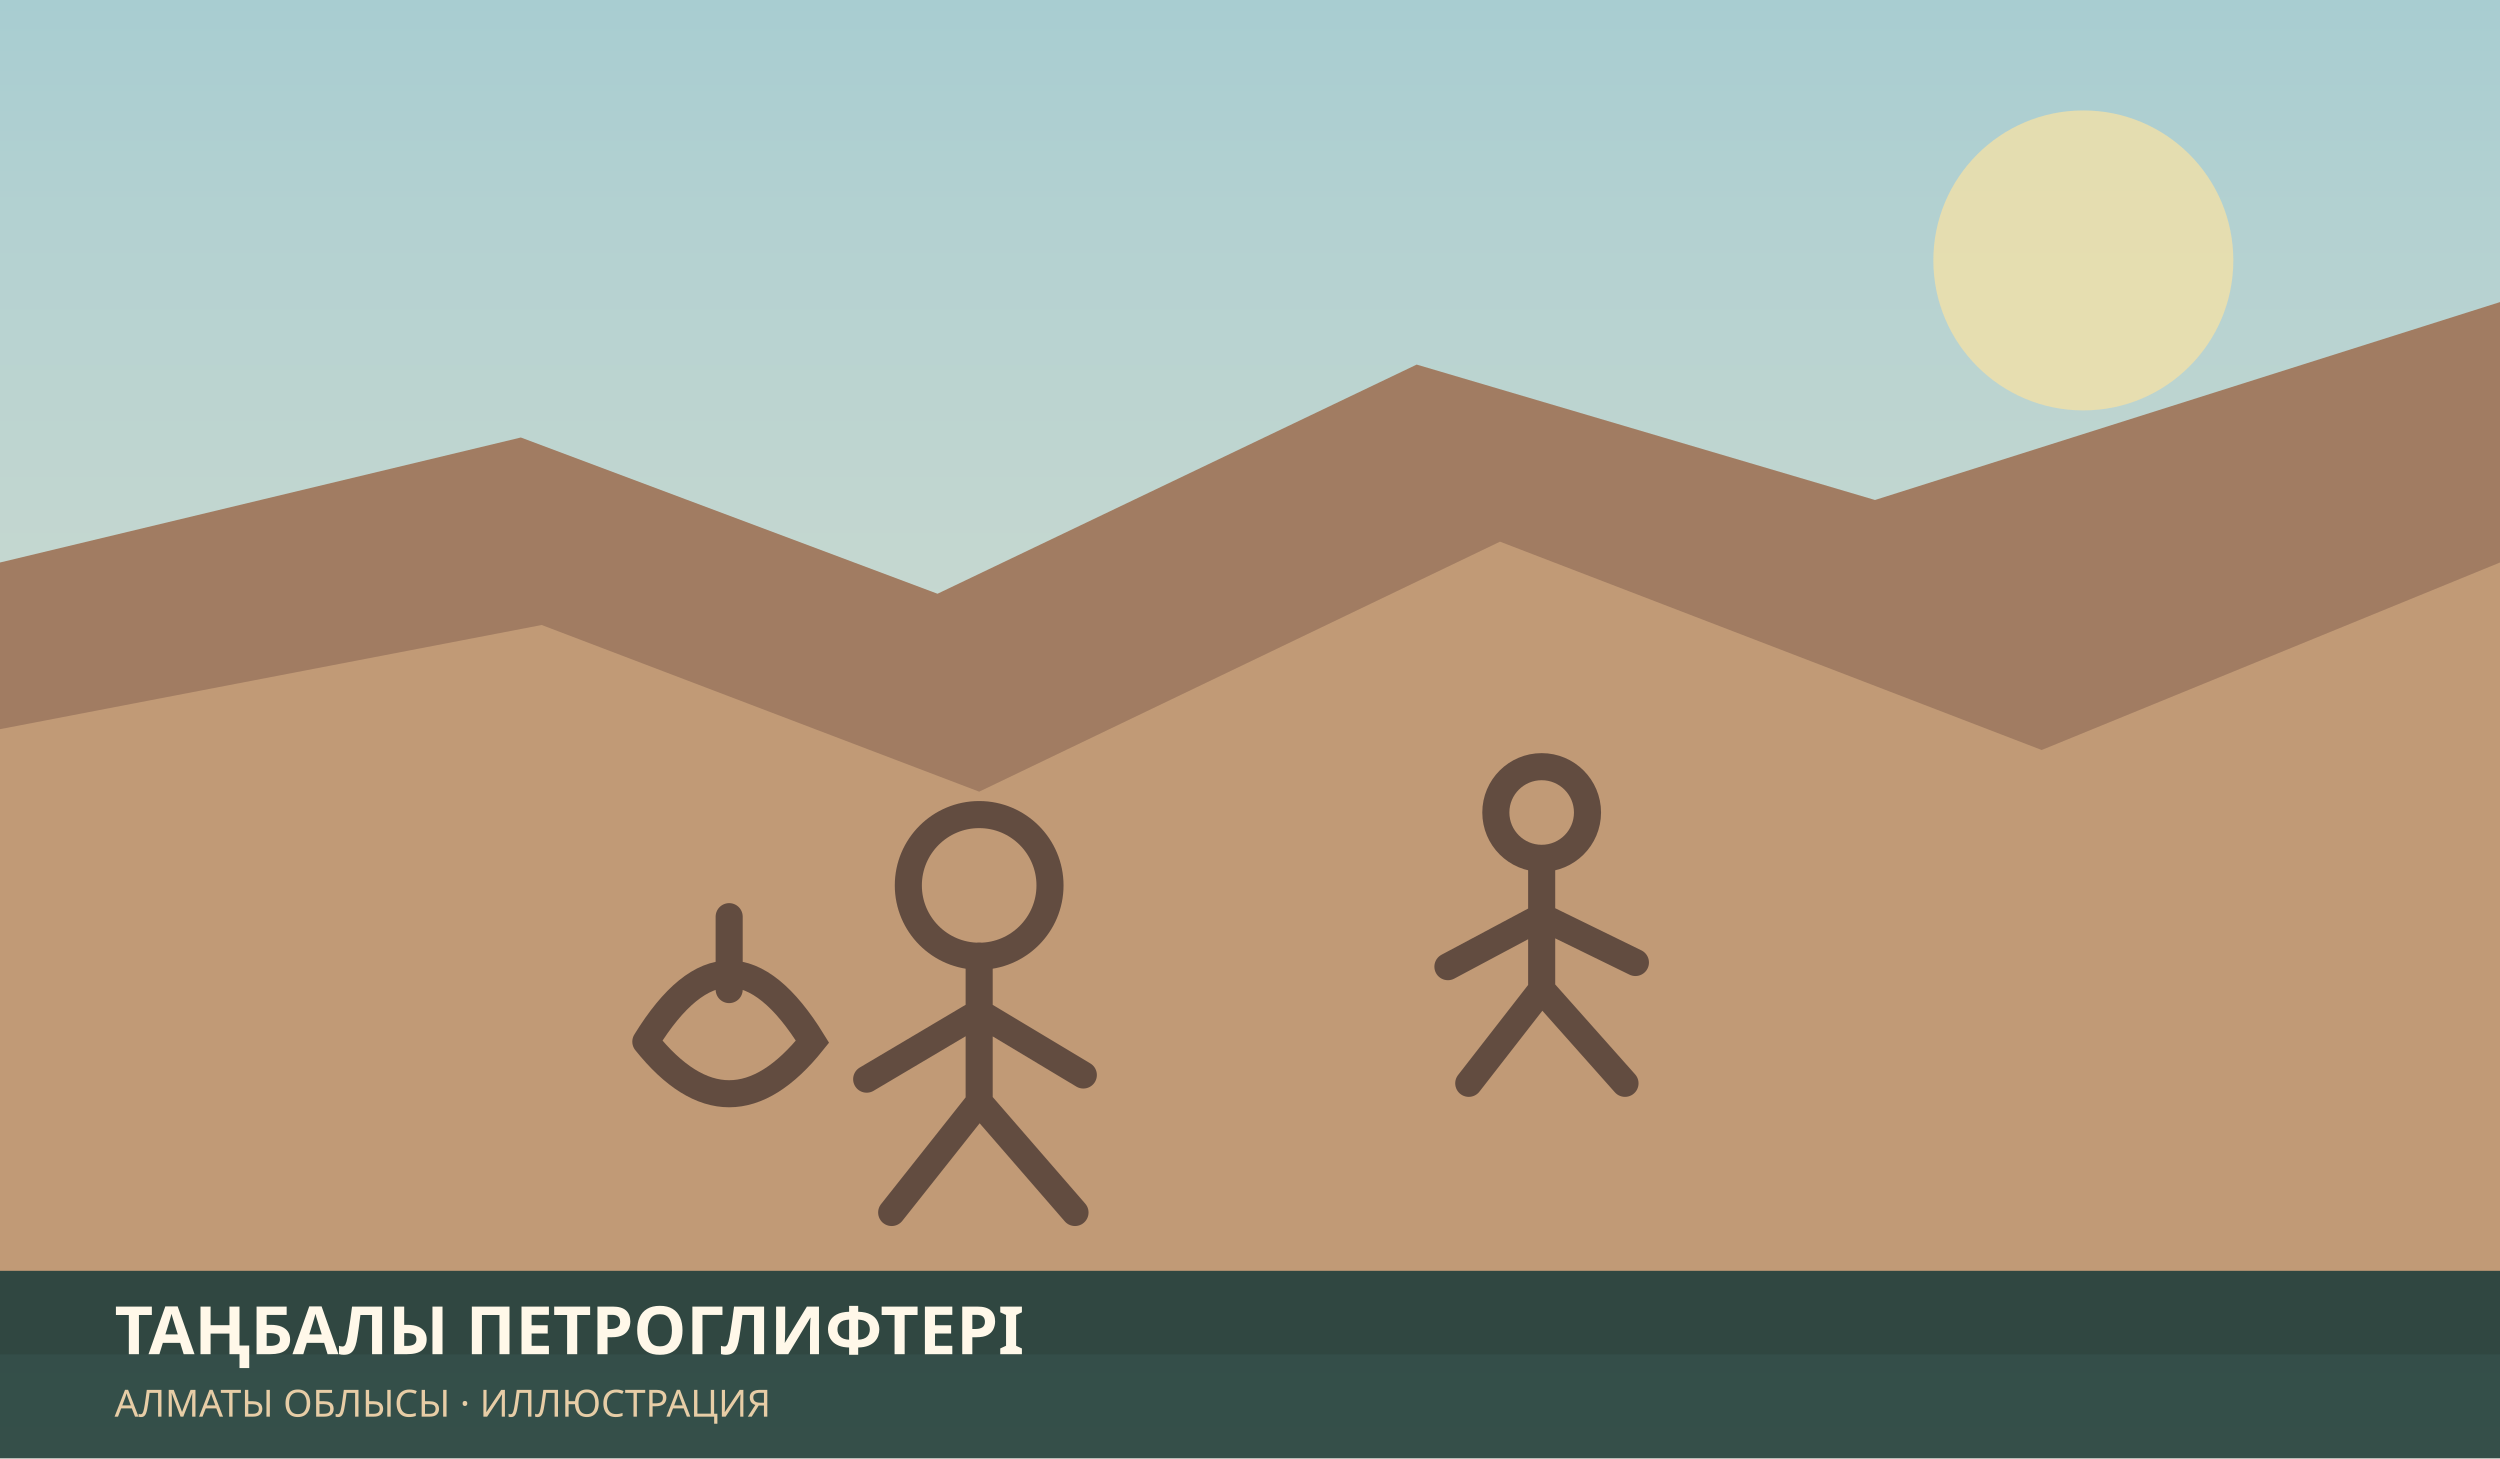
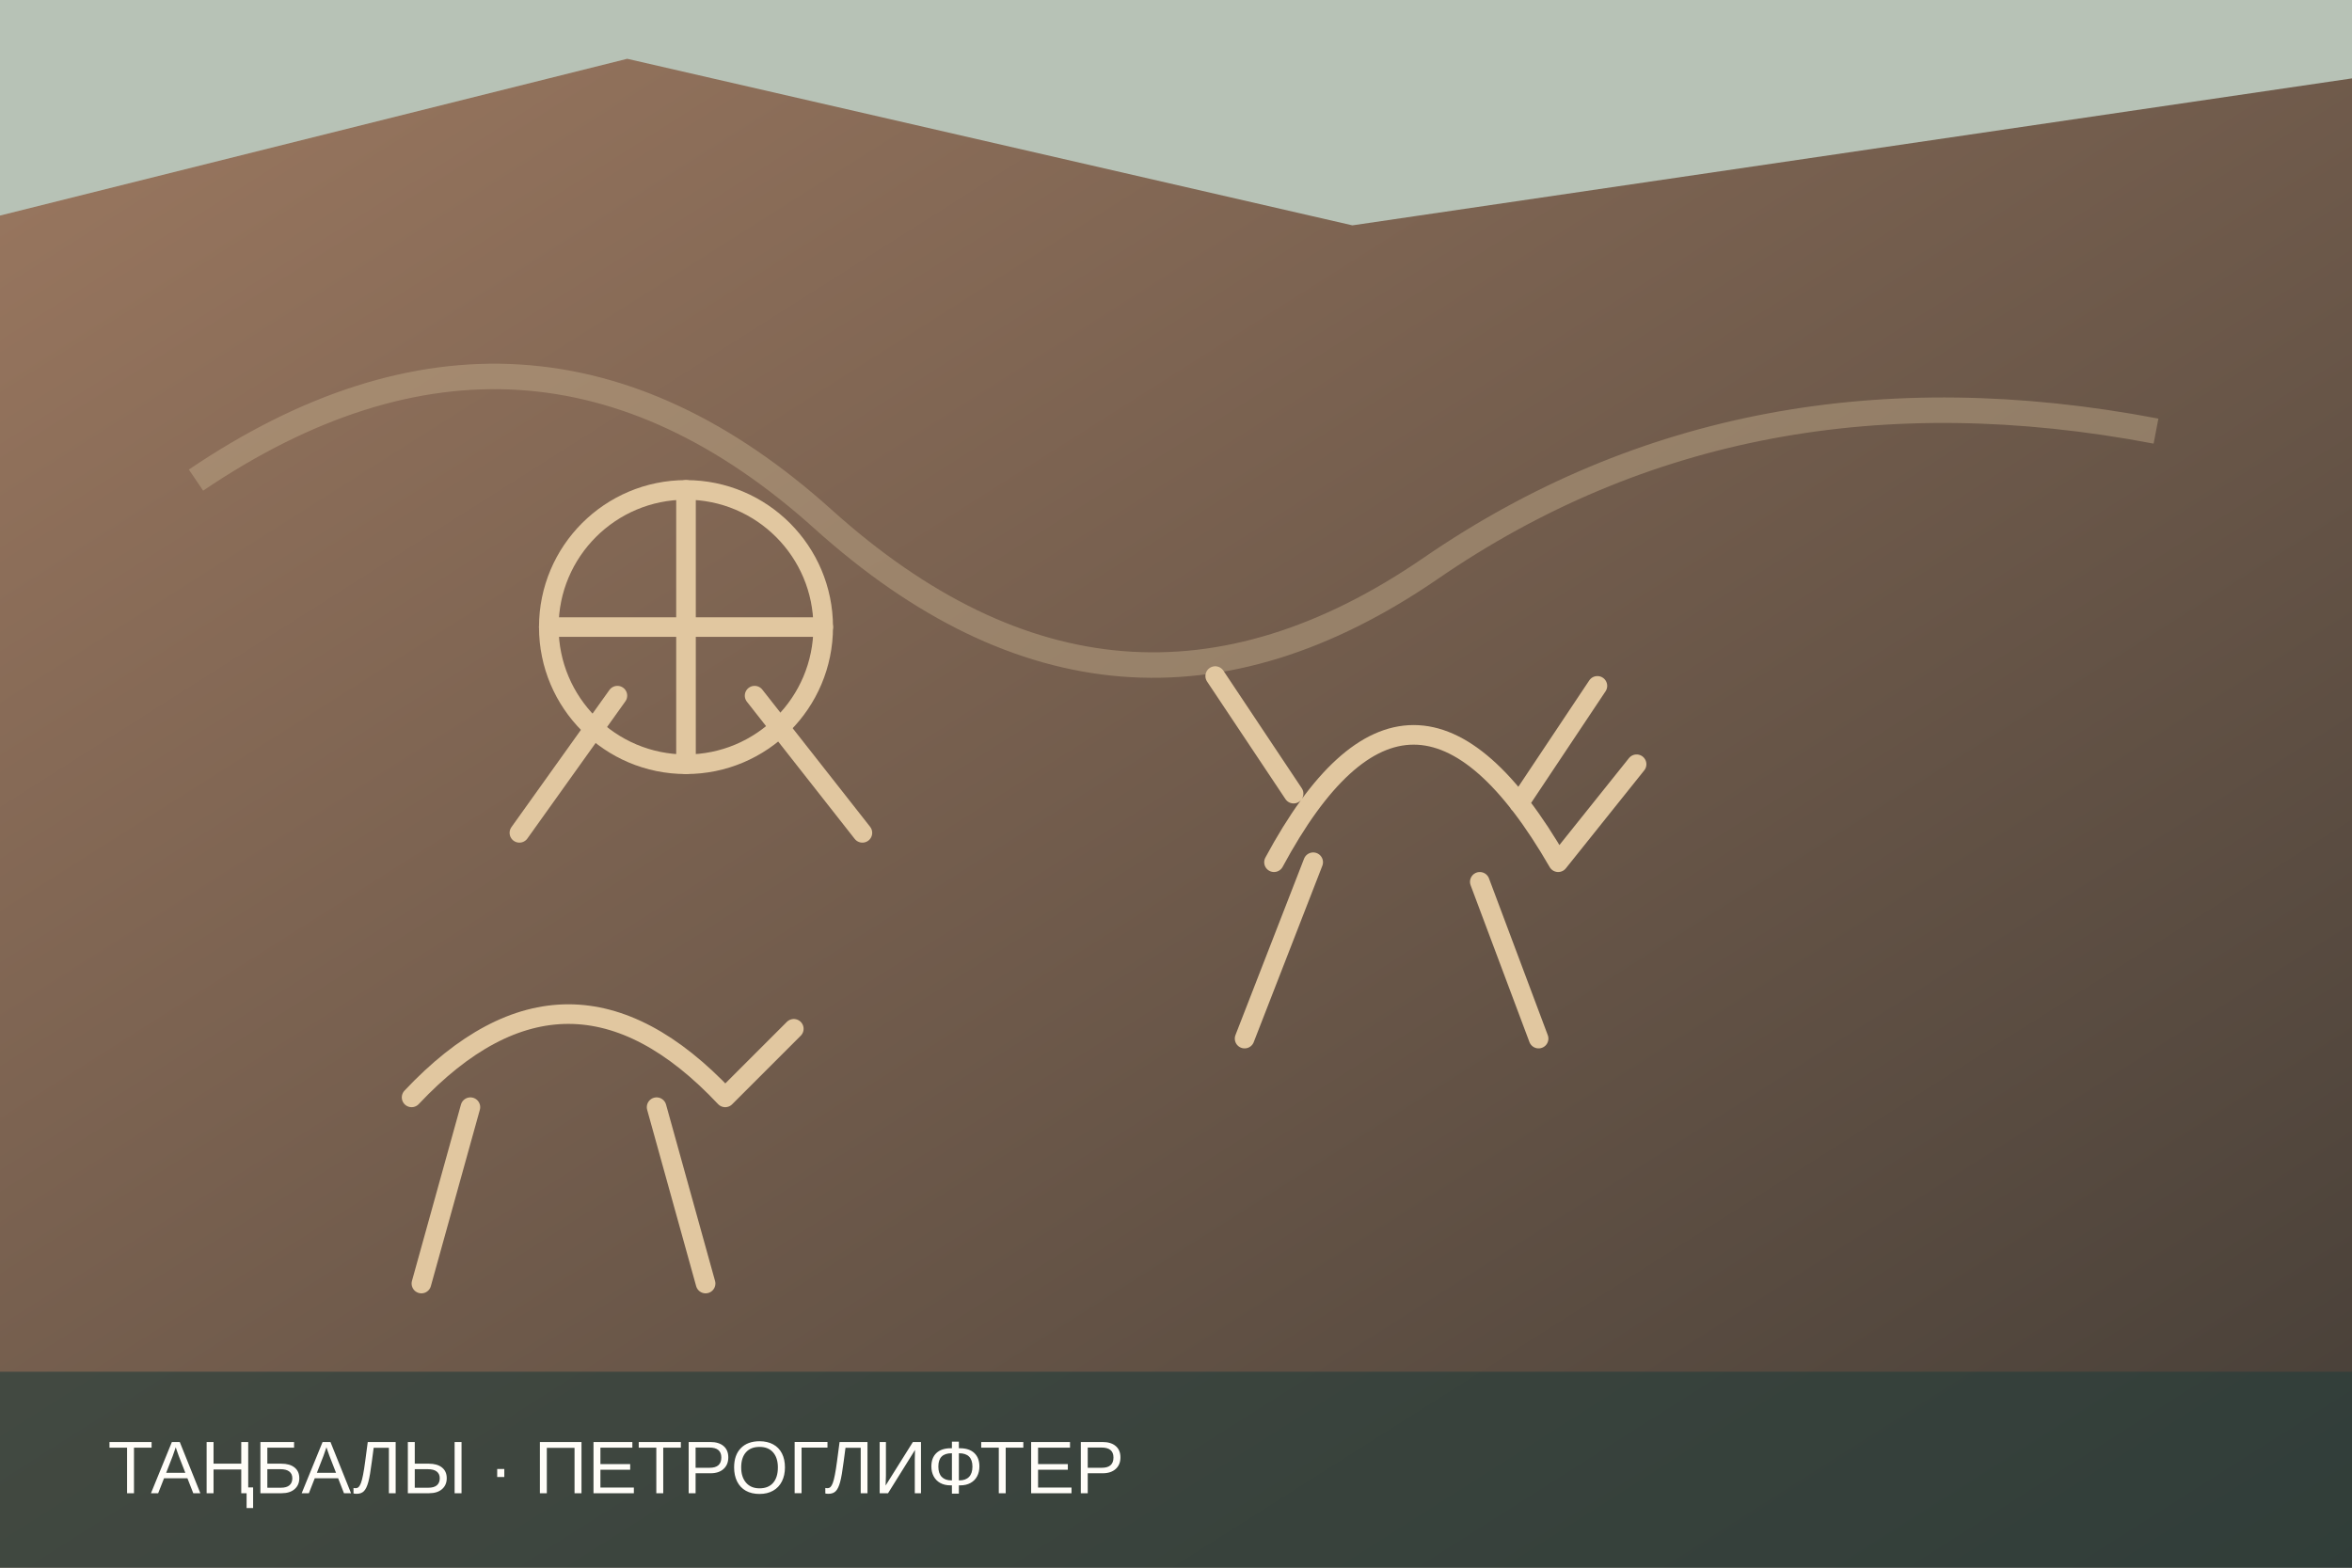
- <svg xmlns="http://www.w3.org/2000/svg" width="1200" height="700" viewBox="0 0 1200 700">
+ <svg xmlns="http://www.w3.org/2000/svg" width="1200" height="800" viewBox="0 0 1200 800">
  <defs>
-     <linearGradient id="sky" x2="0" y2="1">
-       <stop stop-color="#a8cdd1" />
-       <stop offset="1" stop-color="#f1e7cf" />
+     <linearGradient id="r" x2="1" y2="1">
+       <stop stop-color="#9b7860" />
+       <stop offset="1" stop-color="#453e37" />
    </linearGradient>
  </defs>
-   <rect width="1200" height="700" fill="url(#sky)" />
-   <circle cx="1000" cy="125" r="72" fill="#f5e1a5" opacity=".75" />
-   <path d="M0 560L0 270 250 210 450 285 680 175 900 240 1200 145 1200 650H0" fill="#a17c62" />
-   <path d="M0 650V350L260 300 470 380 720 260 980 360 1200 270V650" fill="#c19a76" />
-   <g fill="none" stroke="#624c40" stroke-width="13" stroke-linecap="round">
-     <circle cx="470" cy="425" r="34" />
-     <path d="M470 459v70m0-43l-54 32m54-32l50 30m-50 13l-42 53m42-53l46 53" />
-     <circle cx="740" cy="390" r="22" />
-     <path d="M740 415v60m0-35l-45 24m45-24l45 22m-45 13l-35 45m35-45l40 45" />
-     <path d="M310 500q40-65 80 0q-40 50-80 0m40-25v-35" />
+   <rect width="1200" height="800" fill="#b7c2b6" />
+   <path d="M0 110 320 30 690 115 1200 40 1200 800H0Z" fill="url(#r)" />
+   <path d="M100 245Q270 130 420 265T730 290T1100 220" stroke="#c4ad8b" stroke-width="13" fill="none" opacity=".45" />
+   <g stroke="#e1c7a0" stroke-width="10" stroke-linecap="round" stroke-linejoin="round" fill="none">
+     <circle cx="350" cy="320" r="70" />
+     <path d="M350 250V390M280 320H420M315 355 265 425M385 355 440 425" />
+     <path d="M650 440q70-130 145 0l40-50m-165 50-35 90m120-80 30 80m-125-125-40-60m155 65 40-60" />
+     <path d="M210 560q80-85 160 0l35-35m-165 40-25 90m120-90 25 90" />
  </g>
-   <rect x="0" y="610" width="1200" height="90" fill="#203e3b" opacity=".9" />
-   <text x="55" y="650" font-size="32" font-family="sans-serif" font-weight="bold" fill="#fff8e9">ТАҢБАЛЫ ПЕТРОГЛИФТЕРІ</text>
-   <text x="55" y="680" font-size="18" font-family="sans-serif" fill="#e7cda6">АЛМАТЫ ОБЛЫСЫ · ИЛЛЮСТРАЦИЯ</text>
+   <rect y="700" width="1200" height="100" fill="#253d3a" opacity=".64" />
+   <text x="55" y="762" fill="#fffdf8" font-size="38" font-family="Arial,sans-serif">ТАҢБАЛЫ · ПЕТРОГЛИФТЕР</text>
</svg>
